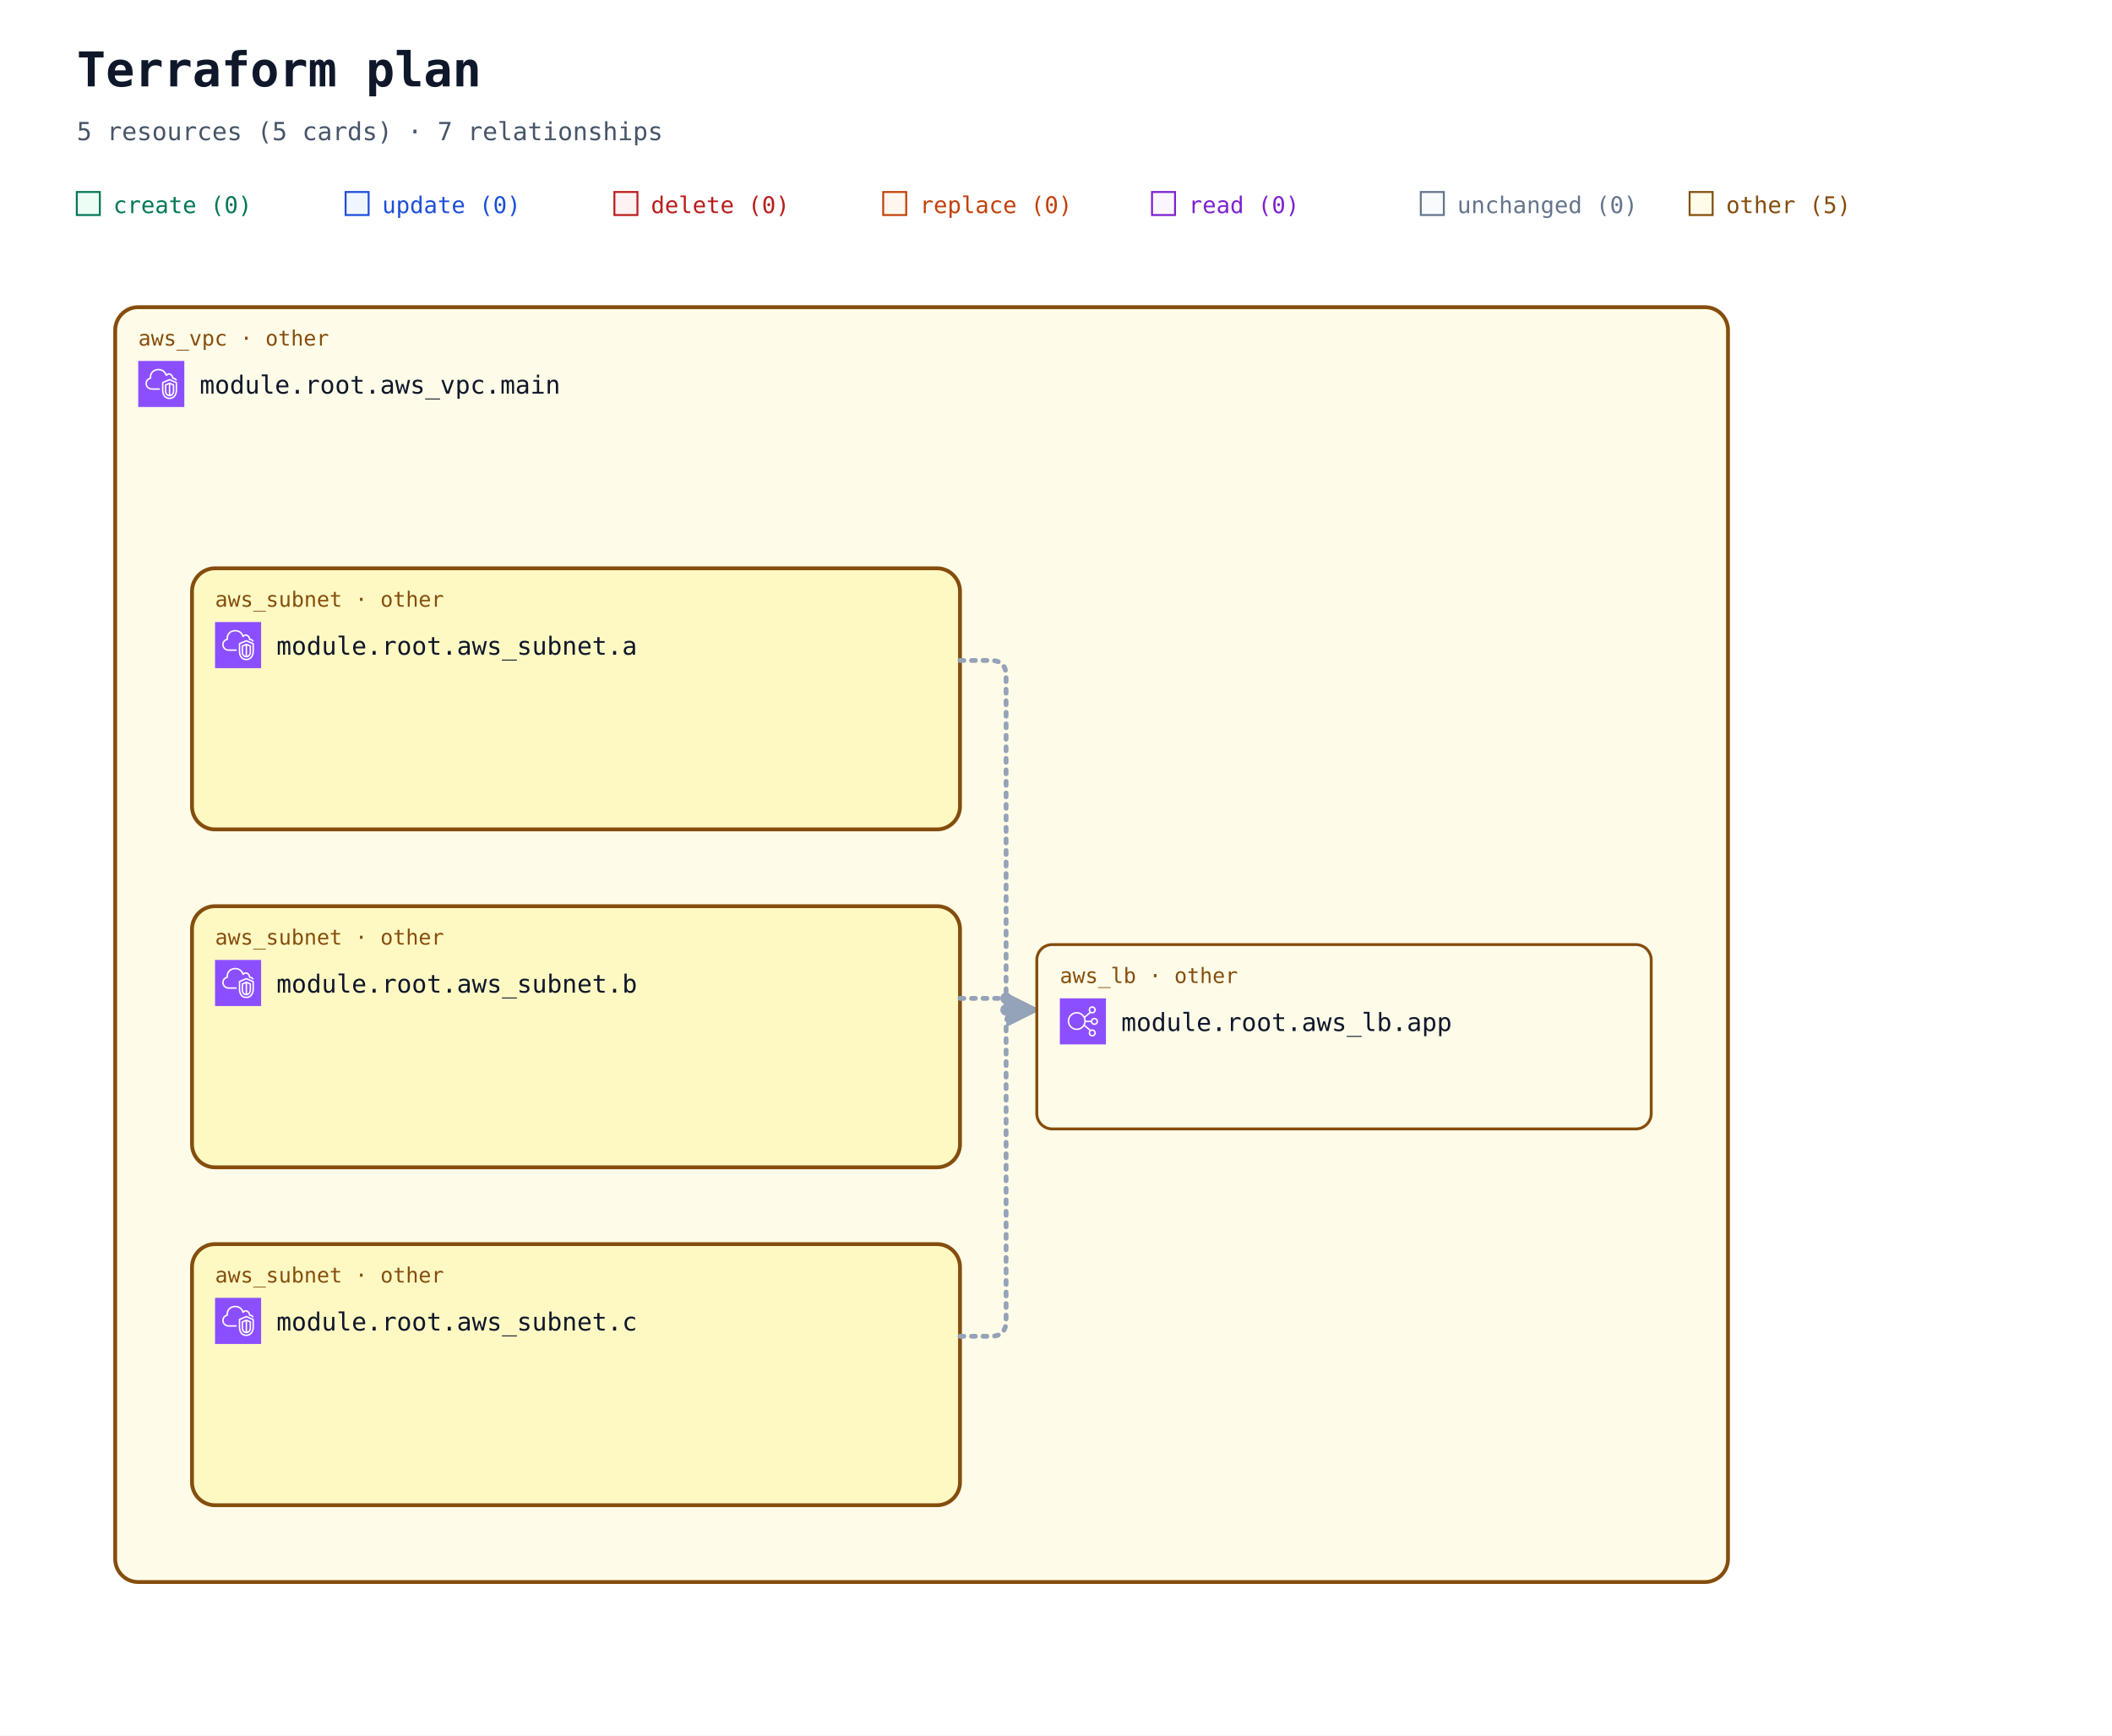
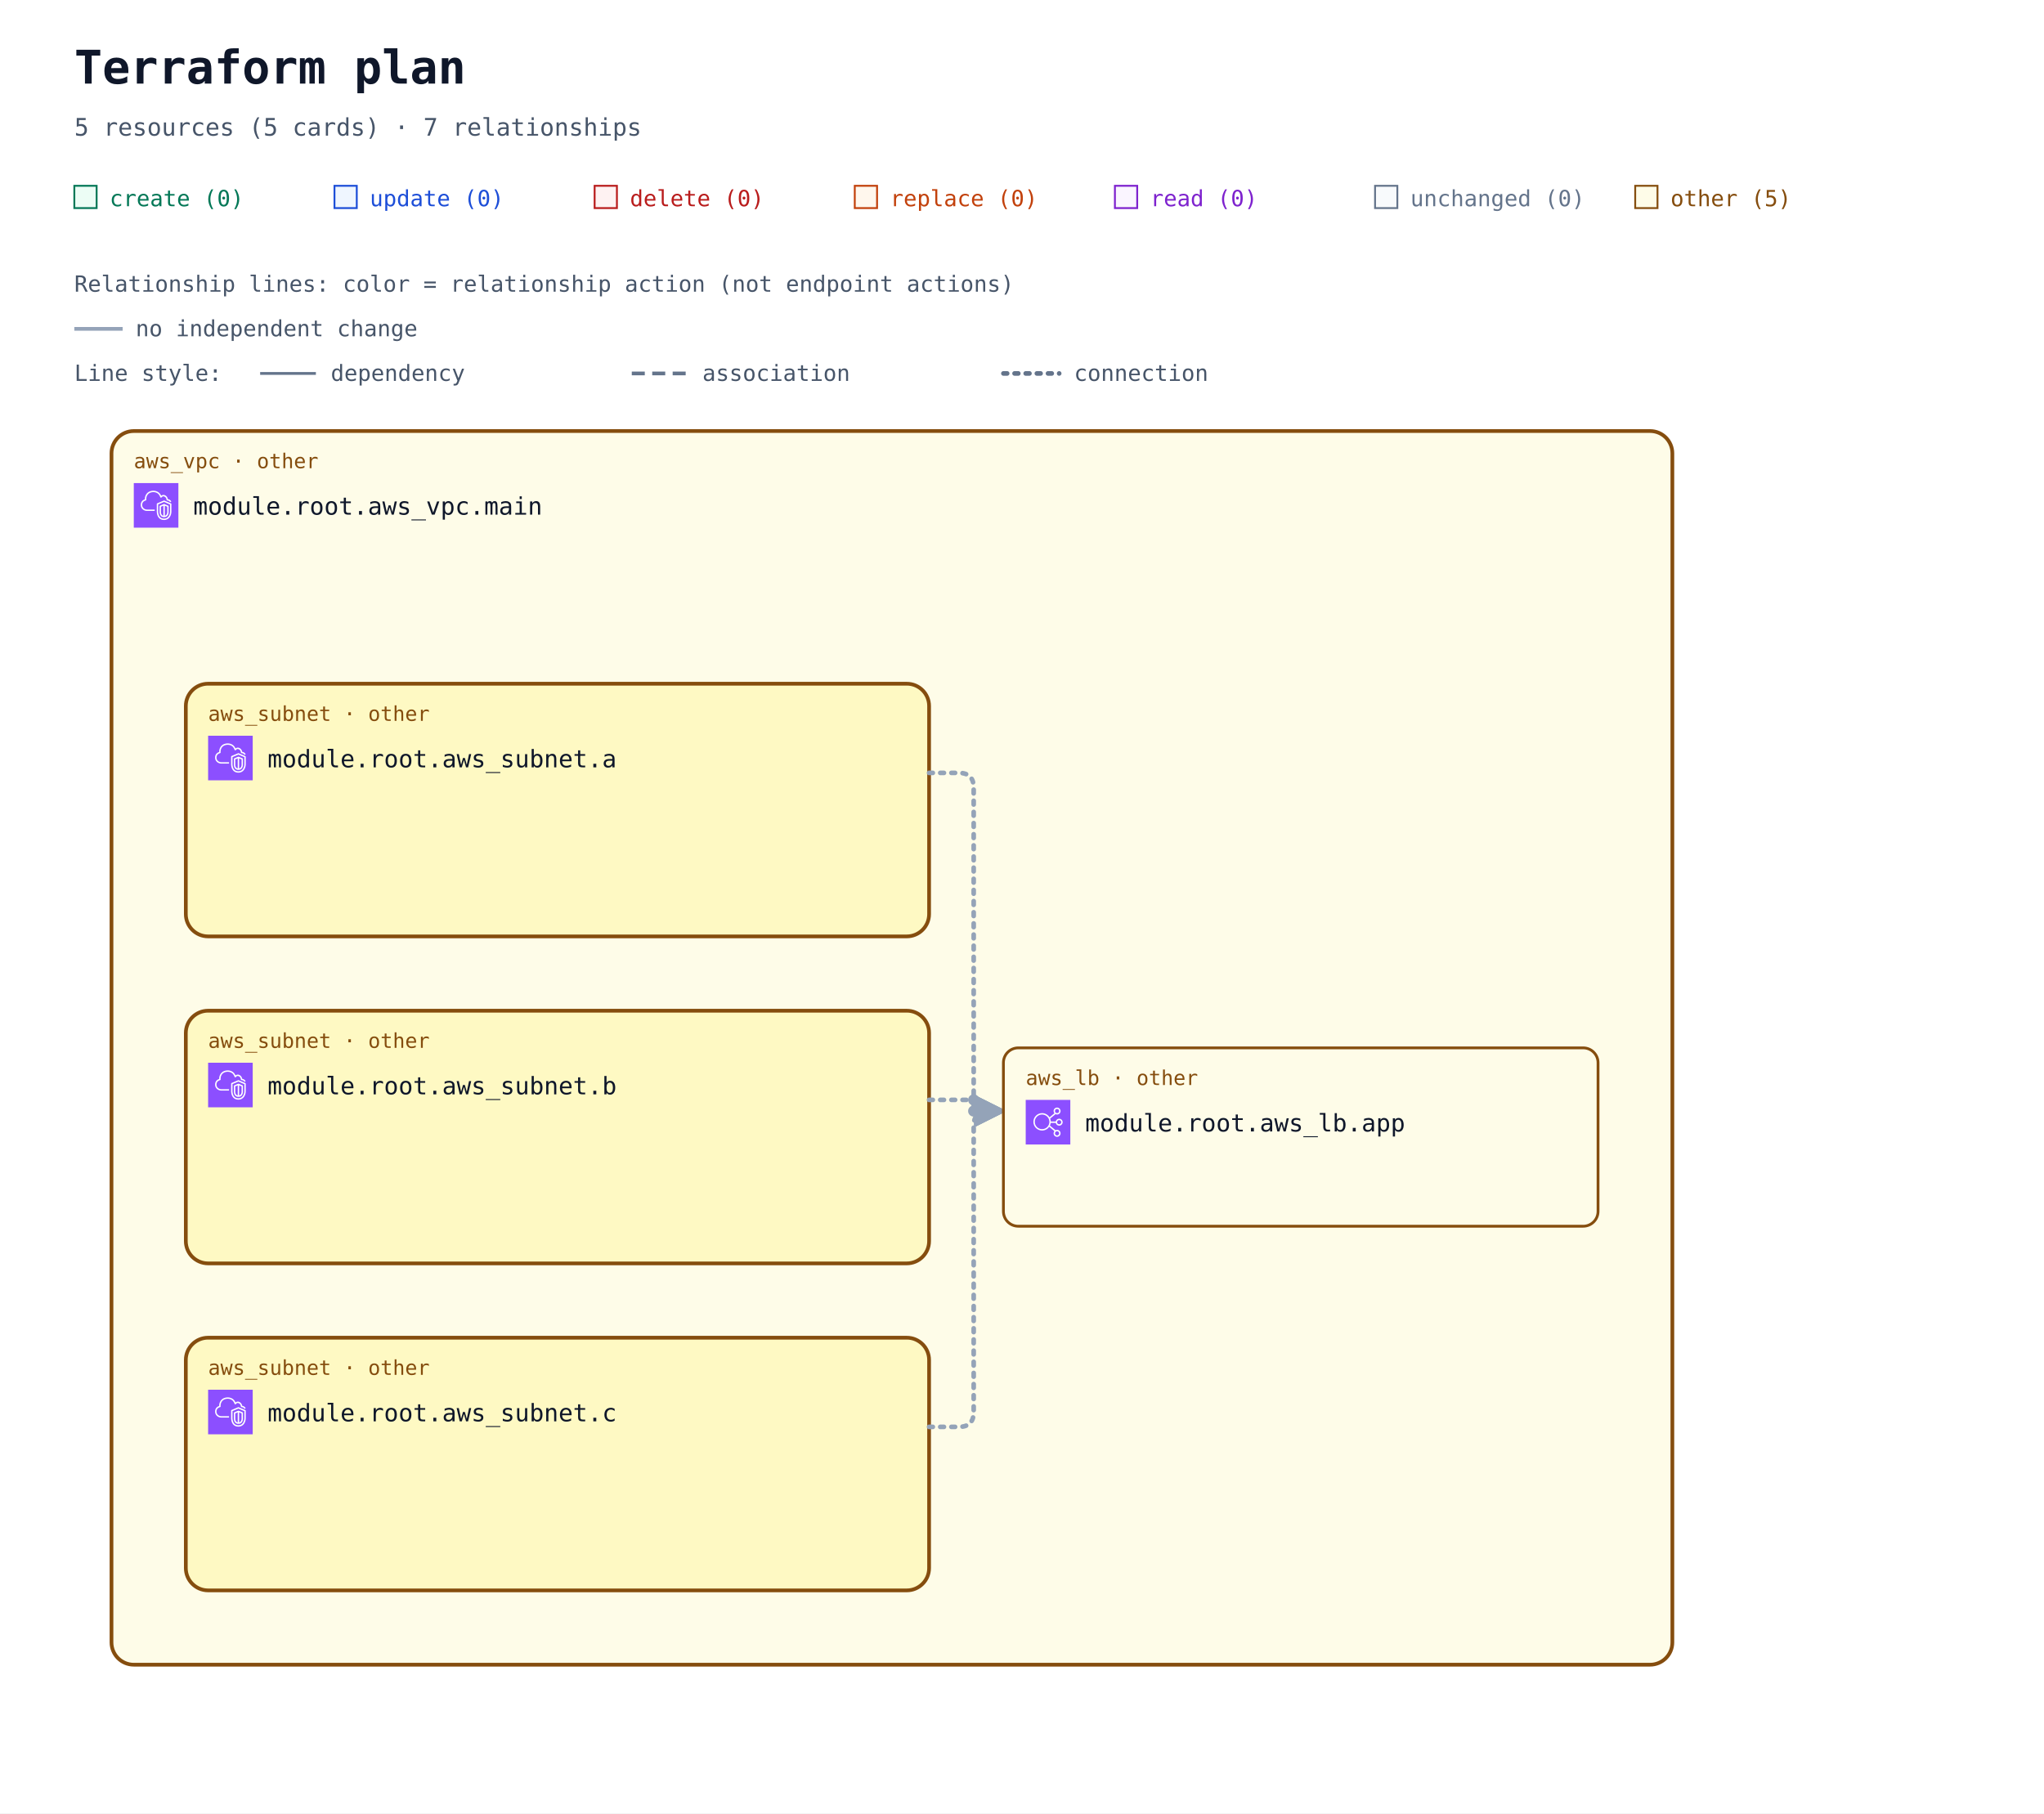
- <svg xmlns="http://www.w3.org/2000/svg" width="1100" height="904" viewBox="0 0 1100 904" role="img" aria-labelledby="title description">
+ <svg xmlns="http://www.w3.org/2000/svg" width="1100" height="976" viewBox="0 0 1100 976" role="img" aria-labelledby="title description">
  <defs>
    <marker id="arrow" viewBox="0 0 10 10" refX="9" refY="5" markerWidth="7" markerHeight="7" orient="auto-start-reverse">
      <path d="M 0 0 L 10 5 L 0 10 z" fill="#94a3b8" />
    </marker>
    <symbol id="planorama-icon-aws-elb" viewBox="0 0 64 64">
      <g>
        <g id="planorama-icon-aws-elb-local-49636f6e2d4172636869746563747572652f34382f417263685f456c61737469632d4c6f61642d42616c616e63696e675f3438" stroke="none" stroke-width="1" fill="none" fill-rule="evenodd">
          <g id="planorama-icon-aws-elb-local-49636f6e2d4172636869746563747572652d42472f34382f4e6574776f726b696e672d436f6e74656e742d44656c6976657279" fill="#8C4FFF">
            <rect id="planorama-icon-aws-elb-local-52656374616e676c65" x="0" y="0" width="64" height="64" />
          </g>
          <path d="M23.5,42 C17.71,42 13,37.29 13,31.5 C13,25.71 17.71,21 23.5,21 C29.29,21 34,25.71 34,31.5 C34,37.29 29.29,42 23.5,42 M48,48 C48,49.654 46.654,51 45,51 C43.346,51 42,49.654 42,48 C42,46.346 43.346,45 45,45 C46.654,45 48,46.346 48,48 M45,13 C46.654,13 48,14.346 48,16 C48,17.654 46.654,19 45,19 C43.346,19 42,17.654 42,16 C42,14.346 43.346,13 45,13 M48,29 C49.654,29 51,30.346 51,32 C51,33.654 49.654,35 48,35 C46.346,35 45,33.654 45,32 C45,30.346 46.346,29 48,29 M35.901,33 L43.102,33 C43.565,35.279 45.586,37 48,37 C50.757,37 53,34.757 53,32 C53,29.243 50.757,27 48,27 C45.586,27 43.565,28.721 43.102,31 L35.975,31 C35.916,29.541 35.614,28.146 35.096,26.856 L42.799,20.467 C43.466,20.797 44.206,21 45,21 C47.757,21 50,18.757 50,16 C50,13.243 47.757,11 45,11 C42.243,11 40,13.243 40,16 C40,17.224 40.459,18.331 41.191,19.201 L34.172,25.024 C31.977,21.42 28.021,19 23.5,19 C16.607,19 11,24.607 11,31.5 C11,38.393 16.607,44 23.5,44 C27.743,44 31.493,41.871 33.754,38.629 L41.191,44.799 C40.459,45.669 40,46.776 40,48 C40,50.757 42.243,53 45,53 C47.757,53 50,50.757 50,48 C50,45.243 47.757,43 45,43 C44.206,43 43.466,43.203 42.799,43.533 L34.77,36.873 C35.344,35.673 35.736,34.373 35.901,33" id="planorama-icon-aws-elb-local-456c61737469632d4c6f61642d42616c616e63696e675f49636f6e5f34385f5371756964" fill="#FFFFFF" />
        </g>
      </g>
    </symbol>
    <symbol id="planorama-icon-aws-vpc" viewBox="0 0 64 64">
      <g>
        <g id="planorama-icon-aws-vpc-local-49636f6e2d4172636869746563747572652f34382f417263685f416d617a6f6e2d5669727475616c2d507269766174652d436c6f75645f3438" stroke="none" stroke-width="1" fill="none" fill-rule="evenodd">
          <g id="planorama-icon-aws-vpc-local-49636f6e2d4172636869746563747572652d42472f34382f4e6574776f726b696e672d436f6e74656e742d44656c6976657279" fill="#8C4FFF">
            <rect id="planorama-icon-aws-vpc-local-52656374616e676c65" x="0" y="0" width="64" height="64" />
          </g>
          <path d="M48,33.977 L44.499,32.508 L44.499,46.878 C47.906,46.147 47.998,42.181 48,41.995 L48,33.977 Z M42.499,46.923 L42.499,32.508 L39,33.977 L39,42.004 C39.008,42.466 39.183,46.339 42.499,46.923 L42.499,46.923 Z M43.112,30.082 C43.358,29.977 43.638,29.978 43.886,30.081 L49.387,32.39 C49.759,32.546 50,32.909 50,33.312 L50,42.004 C49.978,44.431 48.562,49.004 43.37,49.004 C38.393,49.004 37.026,44.432 37,42.015 L37,33.312 C37,32.909 37.241,32.546 37.613,32.39 L43.112,30.082 Z M52,30.792 L43.492,27.092 L35,30.668 L35,41.025 C34.999,41.09 34.963,46.009 37.807,48.894 C39.187,50.294 41.059,51.004 43.37,51.004 C51.808,51.004 51.996,41.425 52,41.018 L52,30.792 Z M54,30.136 L54,41.025 C53.973,45.173 51.716,53.004 43.37,53.004 C40.498,53.004 38.145,52.09 36.373,50.288 C32.941,46.797 32.996,41.243 33,41.008 L33,30.004 C33,29.602 33.241,29.238 33.612,29.082 L43.111,25.082 C43.363,24.976 43.647,24.978 43.897,25.087 L53.398,29.219 C53.764,29.378 54,29.738 54,30.136 L54,30.136 Z M19,38.004 L30,38.004 L30,40.004 L19,40.004 C14.216,40.004 10.271,36.483 10.02,31.988 C10.002,31.813 10,31.599 10,31.385 C10,26.086 13.654,24.038 15.919,23.278 C15.902,23.063 15.891,22.843 15.891,22.626 C15.891,18.039 18.658,13.701 22.621,12.079 C27.58,10.049 33.235,10.937 36.695,14.285 C37.718,15.282 38.604,16.596 39.343,18.206 C40.299,17.422 41.392,17.004 42.523,17.004 C45.234,17.004 48.281,19.296 48.9,23.062 C51.069,23.344 52.936,24.639 53.896,26.582 L52.104,27.469 C51.34,25.925 49.806,25.004 48,25.004 C47.471,25.004 47.033,24.591 47.002,24.063 C46.807,20.762 44.275,19.004 42.523,19.004 C41.55,19.004 40.582,19.574 39.797,20.608 C39.575,20.899 39.215,21.048 38.852,20.993 C38.49,20.938 38.187,20.691 38.062,20.348 C37.327,18.346 36.398,16.789 35.302,15.72 C32.406,12.917 27.615,12.196 23.379,13.93 C19.775,15.405 17.891,19.421 17.891,22.626 C17.891,23.026 17.947,23.503 17.993,23.886 C18.053,24.386 17.73,24.853 17.24,24.975 C15.283,25.459 12,26.937 12,31.385 C12,31.535 11.998,31.685 12.013,31.836 C12.209,35.312 15.276,38.004 19,38.004 L19,38.004 Z" id="planorama-icon-aws-vpc-local-416d617a6f6e2d5669727475616c2d507269766174652d436c6f75645f49636f6e5f34385f5371756964" fill="#FFFFFF" />
        </g>
      </g>
    </symbol>
  </defs>
  <rect width="100%" height="100%" fill="#ffffff" />
  <g font-family="ui-monospace, SFMono-Regular, Consolas, monospace">
    <text x="40" y="45" font-size="25" font-weight="700" fill="#0f172a">Terraform plan</text>
    <text x="40" y="73" font-size="13" fill="#475569">5 resources (5 cards) · 7 relationships</text>
    <rect x="40" y="100" width="12" height="12" fill="#ecfdf5" stroke="#047857" />
    <text x="59" y="111" font-size="12" fill="#047857">create (0)</text>
    <rect x="180" y="100" width="12" height="12" fill="#eff6ff" stroke="#1d4ed8" />
    <text x="199" y="111" font-size="12" fill="#1d4ed8">update (0)</text>
    <rect x="320" y="100" width="12" height="12" fill="#fef2f2" stroke="#b91c1c" />
    <text x="339" y="111" font-size="12" fill="#b91c1c">delete (0)</text>
    <rect x="460" y="100" width="12" height="12" fill="#fff7ed" stroke="#c2410c" />
    <text x="479" y="111" font-size="12" fill="#c2410c">replace (0)</text>
    <rect x="600" y="100" width="12" height="12" fill="#faf5ff" stroke="#7e22ce" />
    <text x="619" y="111" font-size="12" fill="#7e22ce">read (0)</text>
    <rect x="740" y="100" width="12" height="12" fill="#f8fafc" stroke="#64748b" />
    <text x="759" y="111" font-size="12" fill="#64748b">unchanged (0)</text>
    <rect x="880" y="100" width="12" height="12" fill="#fefce8" stroke="#854d0e" />
    <text x="899" y="111" font-size="12" fill="#854d0e">other (5)</text>
-     <g data-container="resource-6177735f7670632e6d61696e-current">
-       <rect x="60" y="160" width="840" height="664" rx="12" fill="#fefce8" stroke="#854d0e" stroke-width="2" data-mode="managed" />
+     <g id="relationship-legend" font-size="12" fill="#475569">
+       <text x="40" y="157">Relationship lines: color = relationship action (not endpoint actions)</text>
+       <path d="M 40 177 H 66" stroke="#94a3b8" stroke-width="2" />
+       <text x="73" y="181">no independent change</text>
+       <text x="40" y="205">Line style:</text>
+       <path d="M 140 201 H 170" stroke="#64748b" stroke-width="1.5" />
+       <text x="178" y="205">dependency</text>
+       <path d="M 340 201 H 370" stroke="#64748b" stroke-width="2" stroke-dasharray="7 4" />
+       <text x="378" y="205">association</text>
+       <path d="M 540 201 H 570" stroke="#64748b" stroke-width="2.5" stroke-dasharray="2 4" stroke-linecap="round" />
+       <text x="578" y="205">connection</text>
    </g>
-     <g data-container="resource-6177735f7375626e65742e61-current">
-       <rect x="100" y="296" width="400" height="136" rx="12" fill="#fef9c3" stroke="#854d0e" stroke-width="2" data-mode="managed" />
-     </g>
-     <g data-container="resource-6177735f7375626e65742e62-current">
-       <rect x="100" y="472" width="400" height="136" rx="12" fill="#fef9c3" stroke="#854d0e" stroke-width="2" data-mode="managed" />
-     </g>
-     <g data-container="resource-6177735f7375626e65742e63-current">
-       <rect x="100" y="648" width="400" height="136" rx="12" fill="#fef9c3" stroke="#854d0e" stroke-width="2" data-mode="managed" />
-     </g>
-     <path d="M 500 344 L 516 344 Q 524 344 524 352 L 524 518 Q 524 526 532 526 L 540 526 " data-edge-kind="connection" data-source="resource-6177735f7375626e65742e61-current" data-target="resource-6177735f6c622e617070-current" fill="none" stroke="#94a3b8" stroke-width="2.5" stroke-dasharray="2 4" stroke-linecap="round" stroke-linejoin="round" marker-end="url(#arrow)" />
-     <path d="M 500 520 L 521 520 Q 524 520 524 523 L 524 523 Q 524 526 527 526 L 540 526 " data-edge-kind="connection" data-source="resource-6177735f7375626e65742e62-current" data-target="resource-6177735f6c622e617070-current" fill="none" stroke="#94a3b8" stroke-width="2.5" stroke-dasharray="2 4" stroke-linecap="round" stroke-linejoin="round" marker-end="url(#arrow)" />
-     <path d="M 500 696 L 516 696 Q 524 696 524 688 L 524 534 Q 524 526 532 526 L 540 526 " data-edge-kind="connection" data-source="resource-6177735f7375626e65742e63-current" data-target="resource-6177735f6c622e617070-current" fill="none" stroke="#94a3b8" stroke-width="2.5" stroke-dasharray="2 4" stroke-linecap="round" stroke-linejoin="round" marker-end="url(#arrow)" />
-     <g data-edge-kind="containment" data-source="resource-6177735f7670632e6d61696e-current" data-target="resource-6177735f7375626e65742e61-current" />
-     <g data-edge-kind="containment" data-source="resource-6177735f7670632e6d61696e-current" data-target="resource-6177735f7375626e65742e62-current" />
-     <g data-edge-kind="containment" data-source="resource-6177735f7670632e6d61696e-current" data-target="resource-6177735f7375626e65742e63-current" />
-     <g data-edge-kind="containment" data-source="resource-6177735f7670632e6d61696e-current" data-target="resource-6177735f6c622e617070-current" />
-     <circle cx="524" cy="520" r="3" fill="#94a3b8" />
-     <circle cx="524" cy="526" r="3" fill="#94a3b8" />
-     <g id="resource-6177735f6c622e617070-current" data-architecture-id="terraform:6177735f6c622e617070-current" data-qualified-address="module.root.aws_lb.app" data-terraform-address="aws_lb.app">
-       <rect x="540" y="492" width="320" height="96" rx="8" fill="#fefce8" stroke="#854d0e" stroke-width="1.5" data-mode="managed" />
-       <text x="552" y="512" font-size="11" fill="#854d0e">aws_lb · other</text>
-       <use href="#planorama-icon-aws-elb" x="552" y="520" width="24" height="24" aria-hidden="true" />
-       <text x="584" y="537" font-size="13" fill="#0f172a">module.root.aws_lb.app</text>
-       <text x="552" y="576" font-size="10" fill="#64748b" />
-     </g>
-     <g id="resource-6177735f7375626e65742e61-current" data-architecture-id="terraform:6177735f7375626e65742e61-current" data-qualified-address="module.root.aws_subnet.a" data-terraform-address="aws_subnet.a">
-       <text x="112" y="316" font-size="11" fill="#854d0e">aws_subnet · other</text>
-       <use href="#planorama-icon-aws-vpc" x="112" y="324" width="24" height="24" aria-hidden="true" />
-       <text x="144" y="341" font-size="13" fill="#0f172a">module.root.aws_subnet.a</text>
-       <text x="112" y="380" font-size="10" fill="#64748b" />
-     </g>
-     <g id="resource-6177735f7375626e65742e62-current" data-architecture-id="terraform:6177735f7375626e65742e62-current" data-qualified-address="module.root.aws_subnet.b" data-terraform-address="aws_subnet.b">
-       <text x="112" y="492" font-size="11" fill="#854d0e">aws_subnet · other</text>
-       <use href="#planorama-icon-aws-vpc" x="112" y="500" width="24" height="24" aria-hidden="true" />
-       <text x="144" y="517" font-size="13" fill="#0f172a">module.root.aws_subnet.b</text>
-       <text x="112" y="556" font-size="10" fill="#64748b" />
-     </g>
-     <g id="resource-6177735f7375626e65742e63-current" data-architecture-id="terraform:6177735f7375626e65742e63-current" data-qualified-address="module.root.aws_subnet.c" data-terraform-address="aws_subnet.c">
-       <text x="112" y="668" font-size="11" fill="#854d0e">aws_subnet · other</text>
-       <use href="#planorama-icon-aws-vpc" x="112" y="676" width="24" height="24" aria-hidden="true" />
-       <text x="144" y="693" font-size="13" fill="#0f172a">module.root.aws_subnet.c</text>
-       <text x="112" y="732" font-size="10" fill="#64748b" />
-     </g>
-     <g id="resource-6177735f7670632e6d61696e-current" data-architecture-id="terraform:6177735f7670632e6d61696e-current" data-qualified-address="module.root.aws_vpc.main" data-terraform-address="aws_vpc.main">
-       <text x="72" y="180" font-size="11" fill="#854d0e">aws_vpc · other</text>
-       <use href="#planorama-icon-aws-vpc" x="72" y="188" width="24" height="24" aria-hidden="true" />
-       <text x="104" y="205" font-size="13" fill="#0f172a">module.root.aws_vpc.main</text>
-       <text x="72" y="244" font-size="10" fill="#64748b" />
+     <g transform="translate(0 72)">
+       <g data-container="resource-6177735f7670632e6d61696e-current">
+         <rect x="60" y="160" width="840" height="664" rx="12" fill="#fefce8" stroke="#854d0e" stroke-width="2" data-mode="managed" />
+       </g>
+       <g data-container="resource-6177735f7375626e65742e61-current">
+         <rect x="100" y="296" width="400" height="136" rx="12" fill="#fef9c3" stroke="#854d0e" stroke-width="2" data-mode="managed" />
+       </g>
+       <g data-container="resource-6177735f7375626e65742e62-current">
+         <rect x="100" y="472" width="400" height="136" rx="12" fill="#fef9c3" stroke="#854d0e" stroke-width="2" data-mode="managed" />
+       </g>
+       <g data-container="resource-6177735f7375626e65742e63-current">
+         <rect x="100" y="648" width="400" height="136" rx="12" fill="#fef9c3" stroke="#854d0e" stroke-width="2" data-mode="managed" />
+       </g>
+       <path d="M 500 344 L 516 344 Q 524 344 524 352 L 524 518 Q 524 526 532 526 L 540 526 " data-edge-kind="connection" data-source="resource-6177735f7375626e65742e61-current" data-target="resource-6177735f6c622e617070-current" fill="none" stroke="#94a3b8" stroke-width="2.5" stroke-dasharray="2 4" stroke-linecap="round" stroke-linejoin="round" marker-end="url(#arrow)" />
+       <path d="M 500 520 L 521 520 Q 524 520 524 523 L 524 523 Q 524 526 527 526 L 540 526 " data-edge-kind="connection" data-source="resource-6177735f7375626e65742e62-current" data-target="resource-6177735f6c622e617070-current" fill="none" stroke="#94a3b8" stroke-width="2.5" stroke-dasharray="2 4" stroke-linecap="round" stroke-linejoin="round" marker-end="url(#arrow)" />
+       <path d="M 500 696 L 516 696 Q 524 696 524 688 L 524 534 Q 524 526 532 526 L 540 526 " data-edge-kind="connection" data-source="resource-6177735f7375626e65742e63-current" data-target="resource-6177735f6c622e617070-current" fill="none" stroke="#94a3b8" stroke-width="2.5" stroke-dasharray="2 4" stroke-linecap="round" stroke-linejoin="round" marker-end="url(#arrow)" />
+       <g data-edge-kind="containment" data-source="resource-6177735f7670632e6d61696e-current" data-target="resource-6177735f7375626e65742e61-current" />
+       <g data-edge-kind="containment" data-source="resource-6177735f7670632e6d61696e-current" data-target="resource-6177735f7375626e65742e62-current" />
+       <g data-edge-kind="containment" data-source="resource-6177735f7670632e6d61696e-current" data-target="resource-6177735f7375626e65742e63-current" />
+       <g data-edge-kind="containment" data-source="resource-6177735f7670632e6d61696e-current" data-target="resource-6177735f6c622e617070-current" />
+       <circle cx="524" cy="520" r="3" fill="#94a3b8" />
+       <circle cx="524" cy="526" r="3" fill="#94a3b8" />
+       <g id="resource-6177735f6c622e617070-current" data-architecture-id="terraform:6177735f6c622e617070-current" data-qualified-address="module.root.aws_lb.app" data-terraform-address="aws_lb.app">
+         <rect x="540" y="492" width="320" height="96" rx="8" fill="#fefce8" stroke="#854d0e" stroke-width="1.5" data-mode="managed" />
+         <text x="552" y="512" font-size="11" fill="#854d0e">aws_lb · other</text>
+         <use href="#planorama-icon-aws-elb" x="552" y="520" width="24" height="24" aria-hidden="true" />
+         <text x="584" y="537" font-size="13" fill="#0f172a">module.root.aws_lb.app</text>
+         <text x="552" y="576" font-size="10" fill="#64748b" />
+       </g>
+       <g id="resource-6177735f7375626e65742e61-current" data-architecture-id="terraform:6177735f7375626e65742e61-current" data-qualified-address="module.root.aws_subnet.a" data-terraform-address="aws_subnet.a">
+         <text x="112" y="316" font-size="11" fill="#854d0e">aws_subnet · other</text>
+         <use href="#planorama-icon-aws-vpc" x="112" y="324" width="24" height="24" aria-hidden="true" />
+         <text x="144" y="341" font-size="13" fill="#0f172a">module.root.aws_subnet.a</text>
+         <text x="112" y="380" font-size="10" fill="#64748b" />
+       </g>
+       <g id="resource-6177735f7375626e65742e62-current" data-architecture-id="terraform:6177735f7375626e65742e62-current" data-qualified-address="module.root.aws_subnet.b" data-terraform-address="aws_subnet.b">
+         <text x="112" y="492" font-size="11" fill="#854d0e">aws_subnet · other</text>
+         <use href="#planorama-icon-aws-vpc" x="112" y="500" width="24" height="24" aria-hidden="true" />
+         <text x="144" y="517" font-size="13" fill="#0f172a">module.root.aws_subnet.b</text>
+         <text x="112" y="556" font-size="10" fill="#64748b" />
+       </g>
+       <g id="resource-6177735f7375626e65742e63-current" data-architecture-id="terraform:6177735f7375626e65742e63-current" data-qualified-address="module.root.aws_subnet.c" data-terraform-address="aws_subnet.c">
+         <text x="112" y="668" font-size="11" fill="#854d0e">aws_subnet · other</text>
+         <use href="#planorama-icon-aws-vpc" x="112" y="676" width="24" height="24" aria-hidden="true" />
+         <text x="144" y="693" font-size="13" fill="#0f172a">module.root.aws_subnet.c</text>
+         <text x="112" y="732" font-size="10" fill="#64748b" />
+       </g>
+       <g id="resource-6177735f7670632e6d61696e-current" data-architecture-id="terraform:6177735f7670632e6d61696e-current" data-qualified-address="module.root.aws_vpc.main" data-terraform-address="aws_vpc.main">
+         <text x="72" y="180" font-size="11" fill="#854d0e">aws_vpc · other</text>
+         <use href="#planorama-icon-aws-vpc" x="72" y="188" width="24" height="24" aria-hidden="true" />
+         <text x="104" y="205" font-size="13" fill="#0f172a">module.root.aws_vpc.main</text>
+         <text x="72" y="244" font-size="10" fill="#64748b" />
+       </g>
    </g>
  </g>
</svg>
